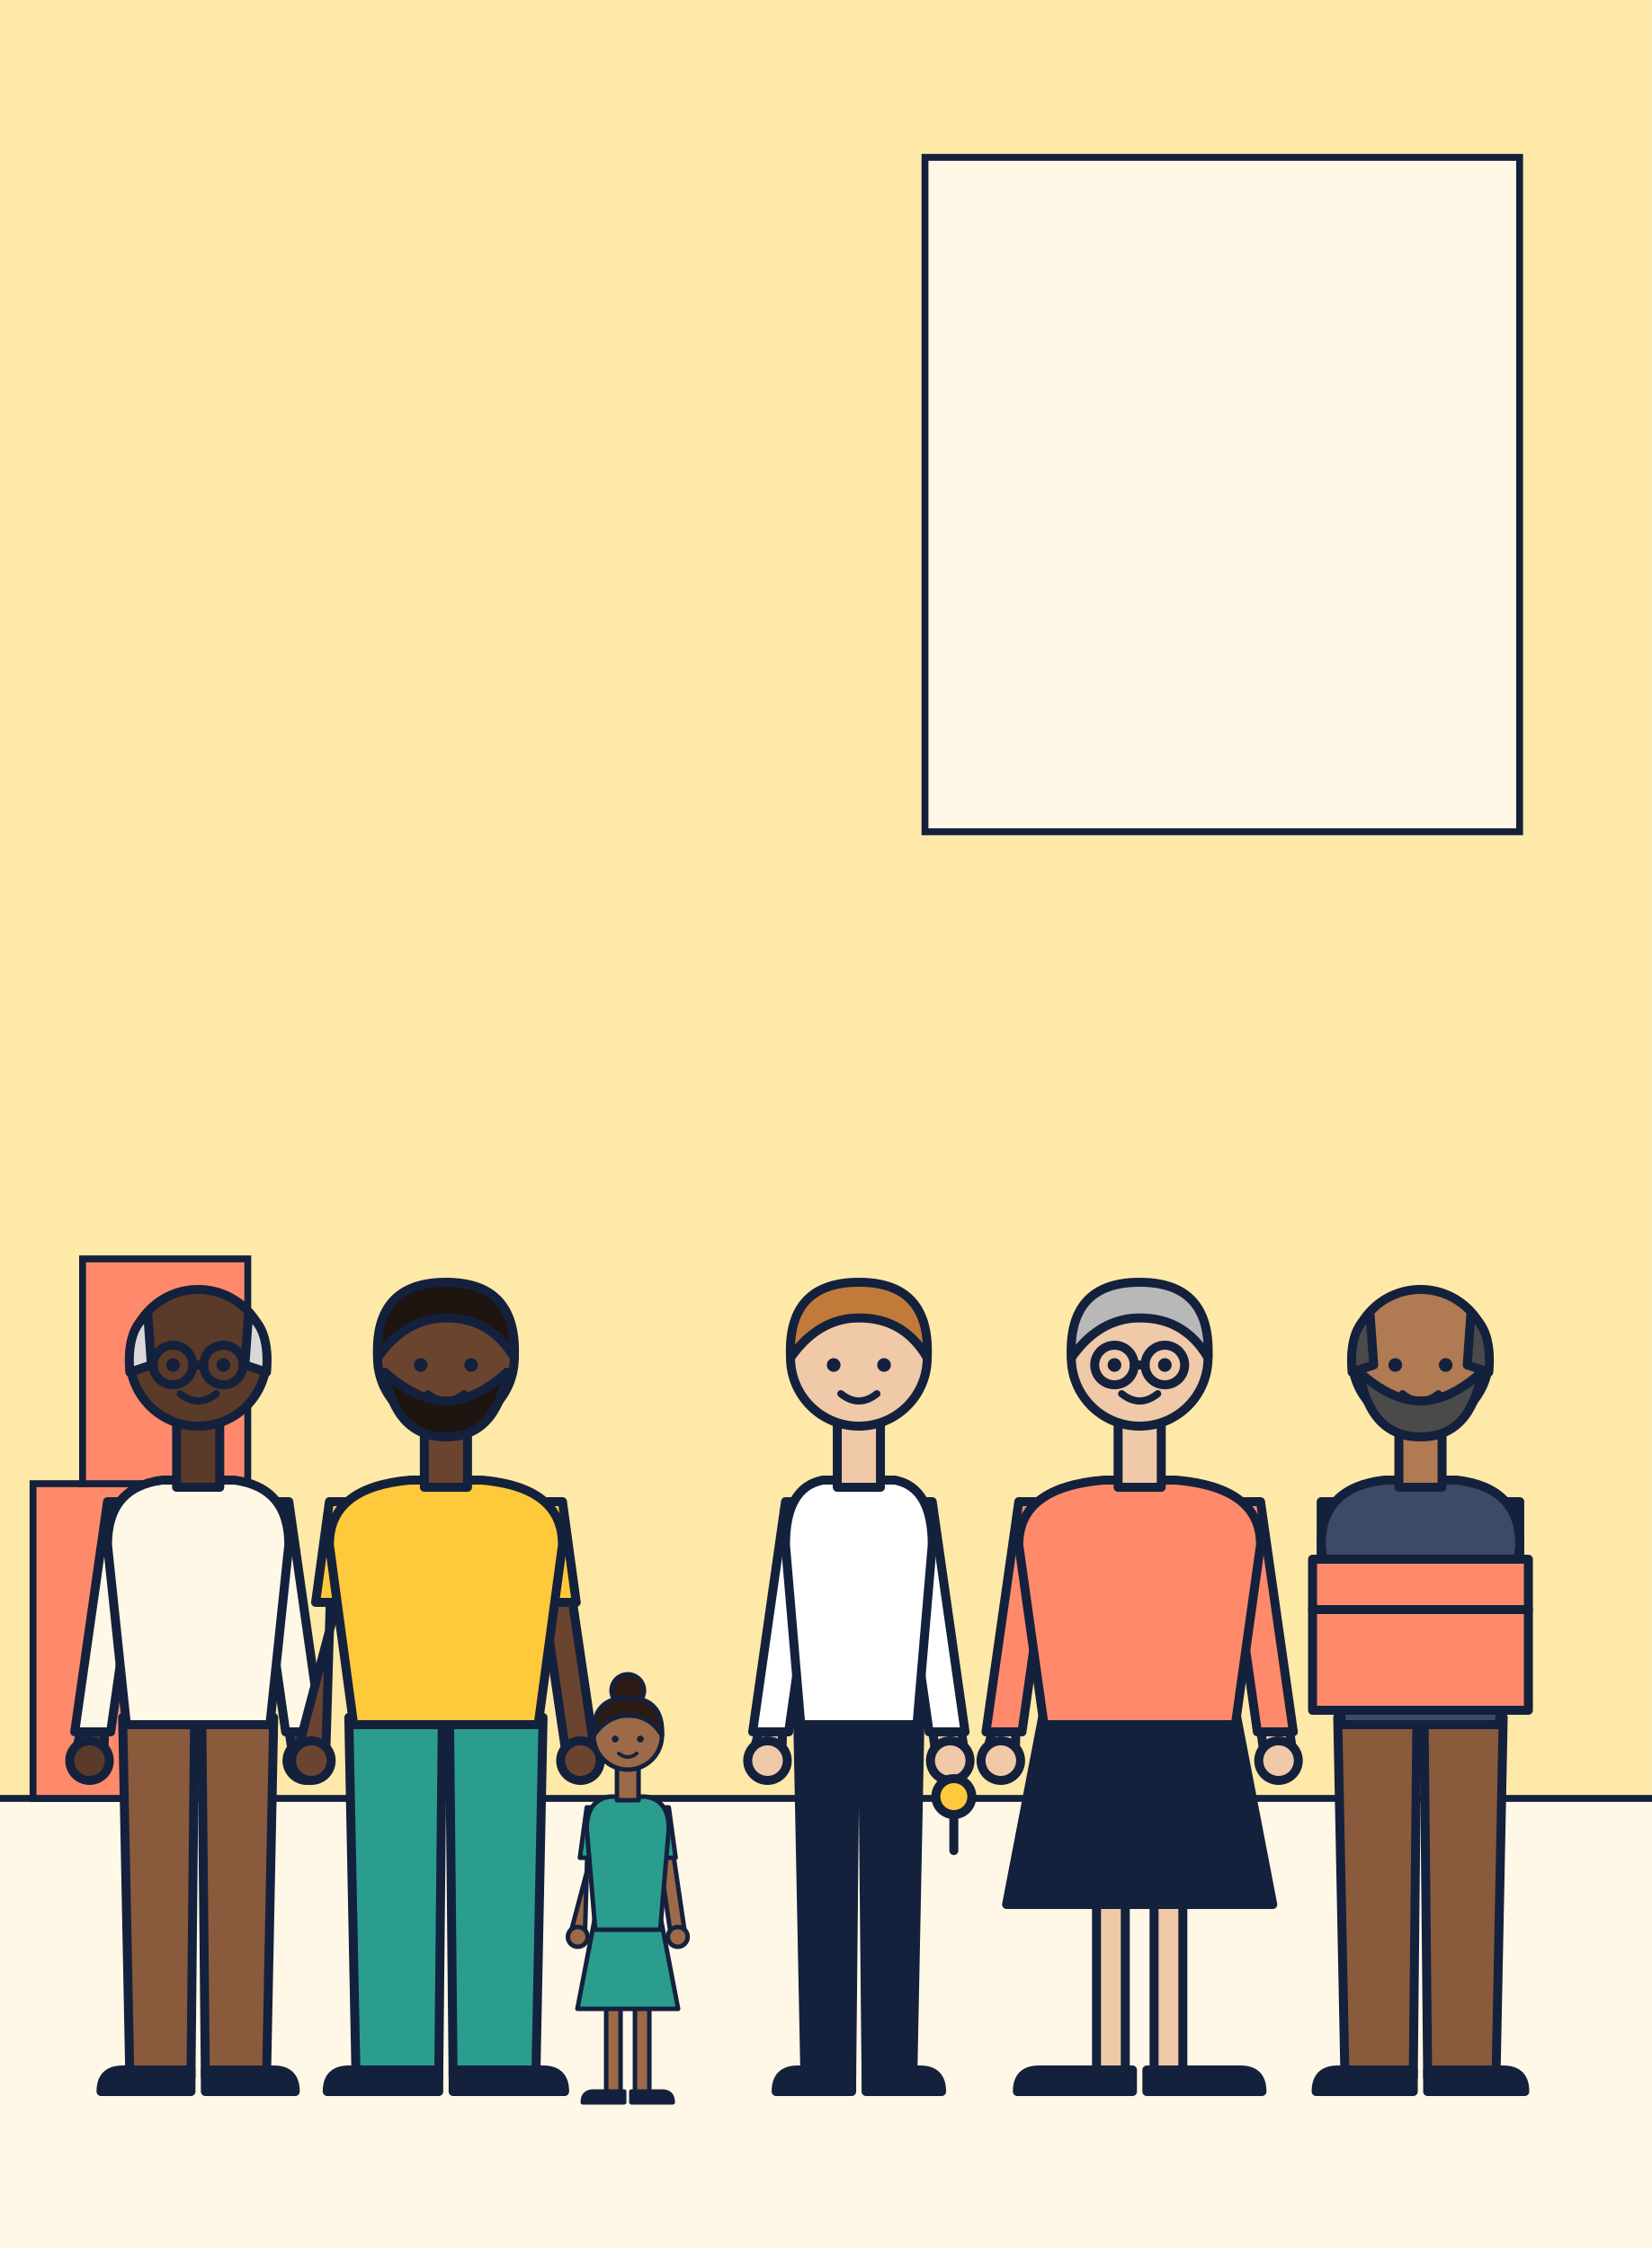
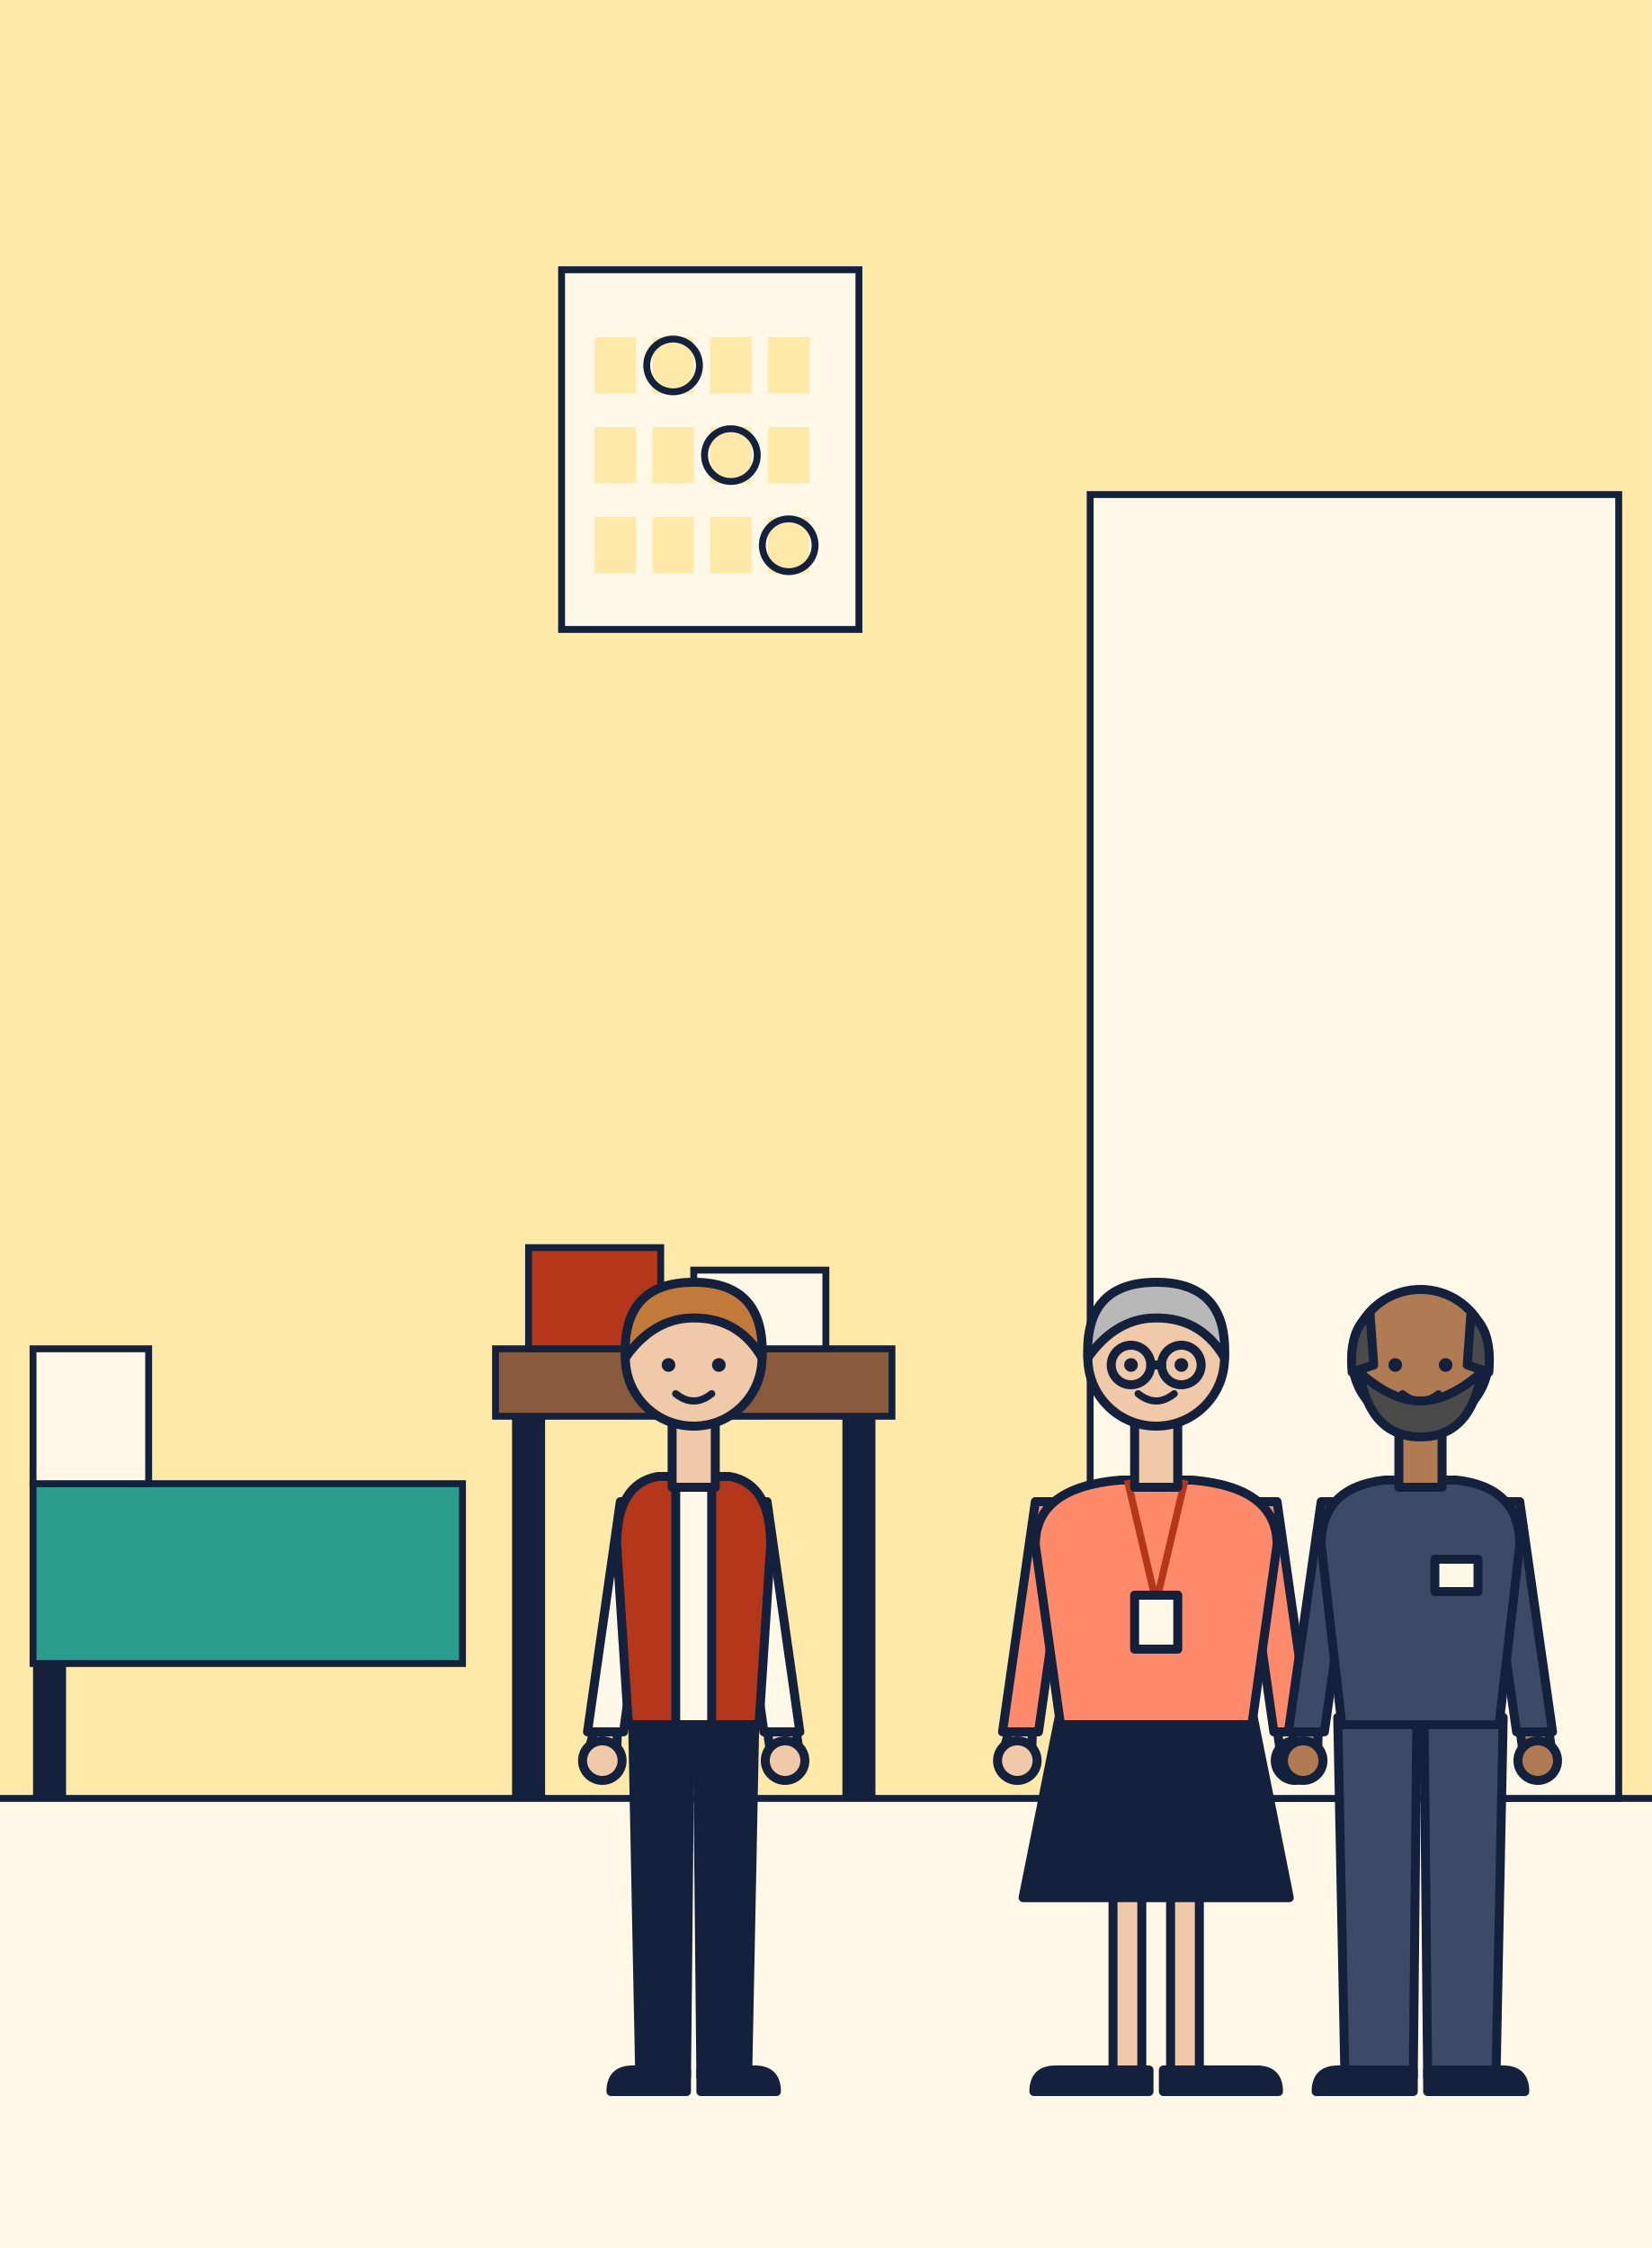
<svg xmlns="http://www.w3.org/2000/svg" width="720" height="980" viewBox="0 0 720 980" role="img">
-   <rect x="0" y="0" width="720" height="980" fill="#FFE9A8" />
-   <rect x="-3" y="784" width="726" height="199" fill="#FFF8E6" stroke="#14213D" stroke-width="3" />
-   <rect x="403.2" y="68.6" width="259.2" height="294" fill="#FFF8E6" stroke="#14213D" stroke-width="3" />
-   <rect x="14.4" y="646.8" width="86.4" height="137.2" fill="#FF8A6B" stroke="#14213D" stroke-width="3" />
-   <rect x="36" y="548.8" width="72" height="98" fill="#FF8A6B" stroke="#14213D" stroke-width="3" />
-   <g transform="translate(-7.7 529.2) scale(1.568)">
-     <path d="M39 140 L59 140 L58 240 L41 240 Z" fill="#8A5A3C" stroke="#14213D" stroke-width="2.5" stroke-linejoin="round" stroke-linecap="round" />
-     <path d="M61 140 L81 140 L79 240 L62 240 Z" fill="#8A5A3C" stroke="#14213D" stroke-width="2.5" stroke-linejoin="round" stroke-linecap="round" />
-     <path d="M39 238 h19 v6 h-25 q0 -6 6 -6 Z" fill="#14213D" stroke="#14213D" stroke-width="2.5" stroke-linejoin="round" stroke-linecap="round" />
-     <path d="M62 238 h19 q6 0 6 6 h-25 Z" fill="#14213D" stroke="#14213D" stroke-width="2.5" stroke-linejoin="round" stroke-linecap="round" />
-     <path d="M35.8 82 L43.8 82 L25.8 150 L33.8 150 Z" fill="#5A3A28" stroke="#14213D" stroke-width="2.5" stroke-linejoin="round" stroke-linecap="round" />
-     <path d="M34.8 80 L44.8 80 L35.682 144 L25.682 144 Z" fill="#FFF8E6" stroke="#14213D" stroke-width="2.5" stroke-linejoin="round" stroke-linecap="round" />
-     <circle cx="29.8" cy="152" r="5.5" fill="#5A3A28" stroke="#14213D" stroke-width="2.5" stroke-linejoin="round" stroke-linecap="round" />
-     <path d="M76.2 82 L84.2 82 L94.2 150 L86.2 150 Z" fill="#5A3A28" stroke="#14213D" stroke-width="2.5" stroke-linejoin="round" stroke-linecap="round" />
-     <path d="M75.2 80 L85.2 80 L94.318 144 L84.318 144 Z" fill="#FFF8E6" stroke="#14213D" stroke-width="2.5" stroke-linejoin="round" stroke-linecap="round" />
-     <circle cx="90.2" cy="152" r="5.5" fill="#5A3A28" stroke="#14213D" stroke-width="2.5" stroke-linejoin="round" stroke-linecap="round" />
-     <path d="M34.8 92 Q34.8 76 50 74 L70 74 Q85.2 76 85.2 92 L79.95 142 L40.05 142 Z" fill="#FFF8E6" stroke="#14213D" stroke-width="2.5" stroke-linejoin="round" stroke-linecap="round" />
-     <rect x="54" y="58" width="12" height="18" fill="#5A3A28" stroke="#14213D" stroke-width="2.5" stroke-linejoin="round" stroke-linecap="round" />
-     <circle cx="60" cy="40" r="19" fill="#5A3A28" stroke="#14213D" stroke-width="2.5" stroke-linejoin="round" stroke-linecap="round" />
-     <path d="M41 44 Q40 32 46 28 L47 42 Z M79 44 Q80 32 74 28 L73 42 Z" fill="#D9D9D9" stroke="#14213D" stroke-width="2.5" stroke-linejoin="round" stroke-linecap="round" />
-     <circle cx="53" cy="42" r="1.9" fill="#14213D" />
-     <circle cx="67" cy="42" r="1.9" fill="#14213D" />
-     <path d="M55 50 Q60 54 65 50" fill="none" stroke="#14213D" stroke-width="2" stroke-linecap="round" />
-     <circle cx="53" cy="42" r="5.5" fill="none" stroke="#14213D" stroke-width="2.5" stroke-linejoin="round" stroke-linecap="round" />
-     <circle cx="67" cy="42" r="5.5" fill="none" stroke="#14213D" stroke-width="2.5" stroke-linejoin="round" stroke-linecap="round" />
-     <path d="M58.5 42 h3" stroke="#14213D" stroke-width="2.5" stroke-linejoin="round" stroke-linecap="round" />
-   </g>
-   <g transform="translate(100.3 529.2) scale(1.568)">
-     <path d="M33 140 L59 140 L58 240 L35 240 Z" fill="#2A9D8F" stroke="#14213D" stroke-width="2.5" stroke-linejoin="round" stroke-linecap="round" />
-     <path d="M61 140 L87 140 L85 240 L62 240 Z" fill="#2A9D8F" stroke="#14213D" stroke-width="2.5" stroke-linejoin="round" stroke-linecap="round" />
-     <path d="M33 238 h25 v6 h-31 q0 -6 6 -6 Z" fill="#14213D" stroke="#14213D" stroke-width="2.5" stroke-linejoin="round" stroke-linecap="round" />
-     <path d="M62 238 h25 q6 0 6 6 h-31 Z" fill="#14213D" stroke="#14213D" stroke-width="2.5" stroke-linejoin="round" stroke-linecap="round" />
-     <path d="M28.6 82 L36.6 82 L18.6 150 L26.6 150 Z" fill="#6B4430" stroke="#14213D" stroke-width="2.5" stroke-linejoin="round" stroke-linecap="round" />
-     <path d="M27.6 80 L37.6 80 L33.776 108 L23.776 108 Z" fill="#FFC93C" stroke="#14213D" stroke-width="2.5" stroke-linejoin="round" stroke-linecap="round" />
-     <circle cx="22.6" cy="152" r="5.5" fill="#6B4430" stroke="#14213D" stroke-width="2.5" stroke-linejoin="round" stroke-linecap="round" />
-     <path d="M83.4 82 L91.4 82 L101.4 150 L93.4 150 Z" fill="#6B4430" stroke="#14213D" stroke-width="2.5" stroke-linejoin="round" stroke-linecap="round" />
-     <path d="M82.4 80 L92.4 80 L96.224 108 L86.224 108 Z" fill="#FFC93C" stroke="#14213D" stroke-width="2.5" stroke-linejoin="round" stroke-linecap="round" />
-     <circle cx="97.4" cy="152" r="5.5" fill="#6B4430" stroke="#14213D" stroke-width="2.5" stroke-linejoin="round" stroke-linecap="round" />
-     <path d="M27.6 92 Q27.6 76 50 74 L70 74 Q92.4 76 92.4 92 L85.65 142 L34.35 142 Z" fill="#FFC93C" stroke="#14213D" stroke-width="2.5" stroke-linejoin="round" stroke-linecap="round" />
-     <rect x="54" y="58" width="12" height="18" fill="#6B4430" stroke="#14213D" stroke-width="2.5" stroke-linejoin="round" stroke-linecap="round" />
-     <circle cx="60" cy="40" r="19" fill="#6B4430" stroke="#14213D" stroke-width="2.5" stroke-linejoin="round" stroke-linecap="round" />
-     <path d="M41 40 Q40 19 60 19 Q80 19 79 40 Q72 28 58 29 Q48 30 41 40 Z" fill="#1E1410" stroke="#14213D" stroke-width="2.5" stroke-linejoin="round" stroke-linecap="round" />
-     <path d="M43 44 Q46 62 60 62 Q74 62 77 44 Q68 52 60 52 Q52 52 43 44 Z" fill="#1E1410" stroke="#14213D" stroke-width="2.5" stroke-linejoin="round" stroke-linecap="round" />
-     <circle cx="53" cy="42" r="1.9" fill="#14213D" />
-     <circle cx="67" cy="42" r="1.9" fill="#14213D" />
-     <path d="M55 50 Q60 54 65 50" fill="none" stroke="#14213D" stroke-width="2" stroke-linecap="round" />
-   </g>
-   <g transform="translate(226.6 725.2) scale(0.784)">
-     <circle cx="60" cy="15" r="9" fill="#2B1B14" stroke="#14213D" stroke-width="2.5" stroke-linejoin="round" stroke-linecap="round" />
-     <rect x="48" y="186" width="8" height="54" fill="#9C6A48" stroke="#14213D" stroke-width="2.5" stroke-linejoin="round" stroke-linecap="round" />
-     <rect x="64" y="186" width="8" height="54" fill="#9C6A48" stroke="#14213D" stroke-width="2.5" stroke-linejoin="round" stroke-linecap="round" />
-     <path d="M42 140 L78 140 L88 192 L32 192 Z" fill="#2A9D8F" stroke="#14213D" stroke-width="2.5" stroke-linejoin="round" stroke-linecap="round" />
-     <path d="M41 238 h17 v6 h-23 q0 -6 6 -6 Z" fill="#14213D" stroke="#14213D" stroke-width="2.5" stroke-linejoin="round" stroke-linecap="round" />
-     <path d="M62 238 h17 q6 0 6 6 h-23 Z" fill="#14213D" stroke="#14213D" stroke-width="2.5" stroke-linejoin="round" stroke-linecap="round" />
-     <path d="M38.2 82 L46.2 82 L28.2 150 L36.2 150 Z" fill="#9C6A48" stroke="#14213D" stroke-width="2.5" stroke-linejoin="round" stroke-linecap="round" />
-     <path d="M37.2 80 L47.2 80 L43.376 108 L33.376 108 Z" fill="#2A9D8F" stroke="#14213D" stroke-width="2.5" stroke-linejoin="round" stroke-linecap="round" />
-     <circle cx="32.2" cy="152" r="5.5" fill="#9C6A48" stroke="#14213D" stroke-width="2.5" stroke-linejoin="round" stroke-linecap="round" />
-     <path d="M73.8 82 L81.8 82 L91.8 150 L83.8 150 Z" fill="#9C6A48" stroke="#14213D" stroke-width="2.5" stroke-linejoin="round" stroke-linecap="round" />
-     <path d="M72.8 80 L82.8 80 L86.624 108 L76.624 108 Z" fill="#2A9D8F" stroke="#14213D" stroke-width="2.5" stroke-linejoin="round" stroke-linecap="round" />
-     <circle cx="87.8" cy="152" r="5.5" fill="#9C6A48" stroke="#14213D" stroke-width="2.5" stroke-linejoin="round" stroke-linecap="round" />
-     <path d="M37.2 92 Q37.2 76 50 74 L70 74 Q82.8 76 82.8 92 L78.05 148 L41.95 148 Z" fill="#2A9D8F" stroke="#14213D" stroke-width="2.5" stroke-linejoin="round" stroke-linecap="round" />
-     <rect x="54" y="58" width="12" height="18" fill="#9C6A48" stroke="#14213D" stroke-width="2.5" stroke-linejoin="round" stroke-linecap="round" />
-     <circle cx="60" cy="40" r="19" fill="#9C6A48" stroke="#14213D" stroke-width="2.5" stroke-linejoin="round" stroke-linecap="round" />
-     <path d="M41 40 Q40 19 60 19 Q80 19 79 40 Q72 28 58 29 Q48 30 41 40 Z" fill="#2B1B14" stroke="#14213D" stroke-width="2.5" stroke-linejoin="round" stroke-linecap="round" />
-     <circle cx="53" cy="42" r="1.9" fill="#14213D" />
-     <circle cx="67" cy="42" r="1.9" fill="#14213D" />
-     <path d="M55 50 Q60 54 65 50" fill="none" stroke="#14213D" stroke-width="2" stroke-linecap="round" />
-   </g>
-   <g transform="translate(280.3 529.2) scale(1.568)">
+   <rect x="0.0" y="0.0" width="720.0" height="980.0" fill="#FFE9A8" />
+   <rect x="-3.0" y="784.0" width="726.0" height="199.0" fill="#FFF8E6" stroke="#14213D" stroke-width="3" />
+   <rect x="14.4" y="646.8" width="187.2" height="78.4" fill="#2A9D8F" stroke="#14213D" stroke-width="3" />
+   <rect x="14.4" y="588.0" width="50.4" height="58.8" fill="#FFF8E6" stroke="#14213D" stroke-width="3" />
+   <rect x="14.4" y="725.2" width="14.4" height="58.8" fill="#14213D" />
+   <rect x="244.8" y="117.6" width="129.6" height="156.8" fill="#FFF8E6" stroke="#14213D" stroke-width="3" />
+   <rect x="259.2" y="147.0" width="18.0" height="24.5" fill="#FFE9A8" />
+   <rect x="284.4" y="147.0" width="18.0" height="24.5" fill="#FFE9A8" />
+   <circle cx="293.4" cy="159.3" r="11.5" fill="none" stroke="#14213D" stroke-width="3" />
+   <rect x="309.6" y="147.0" width="18.0" height="24.5" fill="#FFE9A8" />
+   <rect x="334.8" y="147.0" width="18.0" height="24.5" fill="#FFE9A8" />
+   <rect x="259.2" y="186.2" width="18.0" height="24.5" fill="#FFE9A8" />
+   <rect x="284.4" y="186.2" width="18.0" height="24.5" fill="#FFE9A8" />
+   <rect x="309.6" y="186.2" width="18.0" height="24.5" fill="#FFE9A8" />
+   <circle cx="318.6" cy="198.4" r="11.5" fill="none" stroke="#14213D" stroke-width="3" />
+   <rect x="334.8" y="186.2" width="18.0" height="24.5" fill="#FFE9A8" />
+   <rect x="259.2" y="225.4" width="18.0" height="24.5" fill="#FFE9A8" />
+   <rect x="284.4" y="225.4" width="18.0" height="24.5" fill="#FFE9A8" />
+   <rect x="309.6" y="225.4" width="18.0" height="24.5" fill="#FFE9A8" />
+   <rect x="334.8" y="225.4" width="18.0" height="24.5" fill="#FFE9A8" />
+   <circle cx="343.8" cy="237.7" r="11.5" fill="none" stroke="#14213D" stroke-width="3" />
+   <rect x="216.0" y="588.0" width="172.8" height="29.4" fill="#8A5A3C" stroke="#14213D" stroke-width="3" />
+   <rect x="223.2" y="617.4" width="14.4" height="166.6" fill="#14213D" />
+   <rect x="367.2" y="617.4" width="14.4" height="166.6" fill="#14213D" />
+   <rect x="302.4" y="553.7" width="57.6" height="34.3" fill="#FFF8E6" stroke="#14213D" stroke-width="3" />
+   <rect x="230.4" y="543.9" width="57.6" height="44.1" fill="#B5371B" stroke="#14213D" stroke-width="3" />
+   <rect x="475.2" y="215.6" width="230.4" height="568.4" fill="#FFF8E6" stroke="#14213D" stroke-width="3" />
+   <g transform="translate(208.3 529.2) scale(1.568)">
+     <g transform="translate(60 40) scale(1) translate(-60 -40)" />
    <path d="M43 140 L59 140 L58 240 L45 240 Z" fill="#14213D" stroke="#14213D" stroke-width="2.5" stroke-linejoin="round" stroke-linecap="round" />
    <path d="M61 140 L77 140 L75 240 L62 240 Z" fill="#14213D" stroke="#14213D" stroke-width="2.5" stroke-linejoin="round" stroke-linecap="round" />
    <path d="M43 238 h15 v6 h-21 q0 -6 6 -6 Z" fill="#14213D" stroke="#14213D" stroke-width="2.5" stroke-linejoin="round" stroke-linecap="round" />
    <path d="M62 238 h15 q6 0 6 6 h-21 Z" fill="#14213D" stroke="#14213D" stroke-width="2.5" stroke-linejoin="round" stroke-linecap="round" />
    <path d="M40.6 82 L48.6 82 L30.6 150 L38.6 150 Z" fill="#F0C9A8" stroke="#14213D" stroke-width="2.5" stroke-linejoin="round" stroke-linecap="round" />
-     <path d="M39.6 80 L49.6 80 L40.482 144 L30.482 144 Z" fill="#FFFFFF" stroke="#14213D" stroke-width="2.5" stroke-linejoin="round" stroke-linecap="round" />
+     <path d="M39.6 80 L49.6 80 L40.482 144 L30.482 144 Z" fill="#FFF8E6" stroke="#14213D" stroke-width="2.5" stroke-linejoin="round" stroke-linecap="round" />
    <circle cx="34.6" cy="152" r="5.5" fill="#F0C9A8" stroke="#14213D" stroke-width="2.5" stroke-linejoin="round" stroke-linecap="round" />
    <path d="M71.4 82 L79.4 82 L89.4 150 L81.4 150 Z" fill="#F0C9A8" stroke="#14213D" stroke-width="2.5" stroke-linejoin="round" stroke-linecap="round" />
-     <path d="M70.4 80 L80.4 80 L89.518 144 L79.518 144 Z" fill="#FFFFFF" stroke="#14213D" stroke-width="2.5" stroke-linejoin="round" stroke-linecap="round" />
+     <path d="M70.4 80 L80.4 80 L89.518 144 L79.518 144 Z" fill="#FFF8E6" stroke="#14213D" stroke-width="2.5" stroke-linejoin="round" stroke-linecap="round" />
    <circle cx="85.4" cy="152" r="5.5" fill="#F0C9A8" stroke="#14213D" stroke-width="2.5" stroke-linejoin="round" stroke-linecap="round" />
-     <path d="M39.6 92 Q39.6 76 50 74 L70 74 Q80.4 76 80.4 92 L76.15 142 L43.85 142 Z" fill="#FFFFFF" stroke="#14213D" stroke-width="2.5" stroke-linejoin="round" stroke-linecap="round" />
-     <rect x="54" y="58" width="12" height="18" fill="#F0C9A8" stroke="#14213D" stroke-width="2.5" stroke-linejoin="round" stroke-linecap="round" />
-     <circle cx="60" cy="40" r="19" fill="#F0C9A8" stroke="#14213D" stroke-width="2.5" stroke-linejoin="round" stroke-linecap="round" />
-     <path d="M41 40 Q40 19 60 19 Q80 19 79 40 Q72 28 58 29 Q48 30 41 40 Z" fill="#C27A3A" stroke="#14213D" stroke-width="2.5" stroke-linejoin="round" stroke-linecap="round" />
-     <circle cx="53" cy="42" r="1.9" fill="#14213D" />
-     <circle cx="67" cy="42" r="1.9" fill="#14213D" />
-     <path d="M55 50 Q60 54 65 50" fill="none" stroke="#14213D" stroke-width="2" stroke-linecap="round" />
-     <circle cx="86.4" cy="162" r="5" fill="#FFC93C" stroke="#14213D" stroke-width="2.5" stroke-linejoin="round" stroke-linecap="round" />
-     <path d="M86.4 167 v10" stroke="#14213D" stroke-width="2.5" stroke-linejoin="round" stroke-linecap="round" />
+     <path d="M39.6 92 Q39.6 76 50 74 L70 74 Q80.4 76 80.4 92 L76.15 142 L43.85 142 Z" fill="#FFF8E6" stroke="#14213D" stroke-width="2.5" stroke-linejoin="round" stroke-linecap="round" />
+     <path d="M38.6 92 Q38.6 75 50 73 L55 73 L55 142 L41.85 142 Z M81.4 92 Q81.4 75 70 73 L65 73 L65 142 L78.15 142 Z" fill="#B5371B" stroke="#14213D" stroke-width="2.5" stroke-linejoin="round" stroke-linecap="round" />
+     <rect x="54" y="56" width="12" height="20" fill="#F0C9A8" stroke="#14213D" stroke-width="2.5" stroke-linejoin="round" stroke-linecap="round" />
+     <g transform="translate(60 40) scale(1) translate(-60 -40)">
+       <circle cx="60" cy="40" r="19" fill="#F0C9A8" stroke="#14213D" stroke-width="2.50" stroke-linejoin="round" stroke-linecap="round" />
+       <path d="M41 40 Q40 19 60 19 Q80 19 79 40 Q72 28 58 29 Q48 30 41 40 Z" fill="#C27A3A" stroke="#14213D" stroke-width="2.50" stroke-linejoin="round" stroke-linecap="round" />
+       <circle cx="53" cy="42" r="1.9" fill="#14213D" />
+       <circle cx="67" cy="42" r="1.9" fill="#14213D" />
+       <path d="M55 50 Q60 54 65 50" fill="none" stroke="#14213D" stroke-width="2.00" stroke-linecap="round" />
+     </g>
  </g>
-   <g transform="translate(402.7 529.2) scale(1.568)">
-     <rect x="48" y="186" width="8" height="54" fill="#F0C9A8" stroke="#14213D" stroke-width="2.5" stroke-linejoin="round" stroke-linecap="round" />
-     <rect x="64" y="186" width="8" height="54" fill="#F0C9A8" stroke="#14213D" stroke-width="2.5" stroke-linejoin="round" stroke-linecap="round" />
-     <path d="M33 140 L87 140 L97 192 L23 192 Z" fill="#14213D" stroke="#14213D" stroke-width="2.5" stroke-linejoin="round" stroke-linecap="round" />
+   <g transform="translate(409.9 529.2) scale(1.568)">
+     <g transform="translate(60 40) scale(1) translate(-60 -40)" />
+     <rect x="48" y="184.1" width="8" height="53.9" fill="#F0C9A8" stroke="#14213D" stroke-width="2.5" stroke-linejoin="round" stroke-linecap="round" />
+     <rect x="64" y="184.1" width="8" height="53.9" fill="#F0C9A8" stroke="#14213D" stroke-width="2.5" stroke-linejoin="round" stroke-linecap="round" />
+     <path d="M33 140 L87 140 L97 190.1 L23 190.1 Z" fill="#14213D" stroke="#14213D" stroke-width="2.5" stroke-linejoin="round" stroke-linecap="round" />
    <path d="M32 238 h26 v6 h-32 q0 -6 6 -6 Z" fill="#14213D" stroke="#14213D" stroke-width="2.5" stroke-linejoin="round" stroke-linecap="round" />
    <path d="M62 238 h26 q6 0 6 6 h-32 Z" fill="#14213D" stroke="#14213D" stroke-width="2.5" stroke-linejoin="round" stroke-linecap="round" />
    <path d="M27.4 82 L35.4 82 L17.4 150 L25.4 150 Z" fill="#F0C9A8" stroke="#14213D" stroke-width="2.5" stroke-linejoin="round" stroke-linecap="round" />
    <path d="M26.4 80 L36.4 80 L27.282 144 L17.282 144 Z" fill="#FF8A6B" stroke="#14213D" stroke-width="2.5" stroke-linejoin="round" stroke-linecap="round" />
    <circle cx="21.4" cy="152" r="5.5" fill="#F0C9A8" stroke="#14213D" stroke-width="2.5" stroke-linejoin="round" stroke-linecap="round" />
    <path d="M84.6 82 L92.6 82 L102.6 150 L94.6 150 Z" fill="#F0C9A8" stroke="#14213D" stroke-width="2.5" stroke-linejoin="round" stroke-linecap="round" />
    <path d="M83.6 80 L93.6 80 L102.718 144 L92.718 144 Z" fill="#FF8A6B" stroke="#14213D" stroke-width="2.5" stroke-linejoin="round" stroke-linecap="round" />
    <circle cx="98.6" cy="152" r="5.5" fill="#F0C9A8" stroke="#14213D" stroke-width="2.5" stroke-linejoin="round" stroke-linecap="round" />
    <path d="M26.4 92 Q26.4 76 50 74 L70 74 Q93.6 76 93.6 92 L86.6 142 L33.4 142 Z" fill="#FF8A6B" stroke="#14213D" stroke-width="2.5" stroke-linejoin="round" stroke-linecap="round" />
-     <rect x="54" y="58" width="12" height="18" fill="#F0C9A8" stroke="#14213D" stroke-width="2.5" stroke-linejoin="round" stroke-linecap="round" />
-     <circle cx="60" cy="40" r="19" fill="#F0C9A8" stroke="#14213D" stroke-width="2.5" stroke-linejoin="round" stroke-linecap="round" />
-     <path d="M41 40 Q40 19 60 19 Q80 19 79 40 Q72 28 58 29 Q48 30 41 40 Z" fill="#B8B8B8" stroke="#14213D" stroke-width="2.5" stroke-linejoin="round" stroke-linecap="round" />
-     <circle cx="53" cy="42" r="1.9" fill="#14213D" />
-     <circle cx="67" cy="42" r="1.9" fill="#14213D" />
-     <path d="M55 50 Q60 54 65 50" fill="none" stroke="#14213D" stroke-width="2" stroke-linecap="round" />
-     <circle cx="53" cy="42" r="5.5" fill="none" stroke="#14213D" stroke-width="2.5" stroke-linejoin="round" stroke-linecap="round" />
-     <circle cx="67" cy="42" r="5.5" fill="none" stroke="#14213D" stroke-width="2.5" stroke-linejoin="round" stroke-linecap="round" />
-     <path d="M58.5 42 h3" stroke="#14213D" stroke-width="2.5" stroke-linejoin="round" stroke-linecap="round" />
+     <path d="M52 74 L60 108 L68 74" fill="none" stroke="#B5371B" stroke-width="2" />
+     <rect x="54" y="106" width="12" height="15" fill="#FFF8E6" stroke="#14213D" stroke-width="2.5" stroke-linejoin="round" stroke-linecap="round" />
+     <rect x="54" y="56" width="12" height="20" fill="#F0C9A8" stroke="#14213D" stroke-width="2.5" stroke-linejoin="round" stroke-linecap="round" />
+     <g transform="translate(60 40) scale(1) translate(-60 -40)">
+       <circle cx="60" cy="40" r="19" fill="#F0C9A8" stroke="#14213D" stroke-width="2.50" stroke-linejoin="round" stroke-linecap="round" />
+       <path d="M41 40 Q40 19 60 19 Q80 19 79 40 Q72 28 58 29 Q48 30 41 40 Z" fill="#B8B8B8" stroke="#14213D" stroke-width="2.50" stroke-linejoin="round" stroke-linecap="round" />
+       <circle cx="53" cy="42" r="1.9" fill="#14213D" />
+       <circle cx="67" cy="42" r="1.9" fill="#14213D" />
+       <path d="M55 50 Q60 54 65 50" fill="none" stroke="#14213D" stroke-width="2.00" stroke-linecap="round" />
+       <circle cx="53" cy="42" r="5.5" fill="none" stroke="#14213D" stroke-width="2.50" stroke-linejoin="round" stroke-linecap="round" />
+       <circle cx="67" cy="42" r="5.5" fill="none" stroke="#14213D" stroke-width="2.50" stroke-linejoin="round" stroke-linecap="round" />
+       <path d="M58.5 42 h3" stroke="#14213D" stroke-width="2.50" stroke-linejoin="round" stroke-linecap="round" />
+     </g>
  </g>
  <g transform="translate(525.1 529.2) scale(1.568)">
-     <path d="M37 140 L59 140 L58 240 L39 240 Z" fill="#8A5A3C" stroke="#14213D" stroke-width="2.5" stroke-linejoin="round" stroke-linecap="round" />
-     <path d="M61 140 L83 140 L81 240 L62 240 Z" fill="#8A5A3C" stroke="#14213D" stroke-width="2.5" stroke-linejoin="round" stroke-linecap="round" />
+     <g transform="translate(60 40) scale(1) translate(-60 -40)" />
+     <path d="M37 140 L59 140 L58 240 L39 240 Z" fill="#3D4A66" stroke="#14213D" stroke-width="2.5" stroke-linejoin="round" stroke-linecap="round" />
+     <path d="M61 140 L83 140 L81 240 L62 240 Z" fill="#3D4A66" stroke="#14213D" stroke-width="2.5" stroke-linejoin="round" stroke-linecap="round" />
    <path d="M37 238 h21 v6 h-27 q0 -6 6 -6 Z" fill="#14213D" stroke="#14213D" stroke-width="2.5" stroke-linejoin="round" stroke-linecap="round" />
    <path d="M62 238 h21 q6 0 6 6 h-27 Z" fill="#14213D" stroke="#14213D" stroke-width="2.5" stroke-linejoin="round" stroke-linecap="round" />
-     <path d="M33.4 82 L41.4 82 L33.4 120 L41.4 120 Z" fill="#B07A52" stroke="#14213D" stroke-width="2.5" stroke-linejoin="round" stroke-linecap="round" />
-     <path d="M32.4 80 L42.4 80 L42.4 114 L32.4 114 Z" fill="#3D4A66" stroke="#14213D" stroke-width="2.5" stroke-linejoin="round" stroke-linecap="round" />
-     <circle cx="37.4" cy="122" r="5.5" fill="#B07A52" stroke="#14213D" stroke-width="2.5" stroke-linejoin="round" stroke-linecap="round" />
-     <path d="M78.6 82 L86.6 82 L86.6 120 L78.6 120 Z" fill="#B07A52" stroke="#14213D" stroke-width="2.5" stroke-linejoin="round" stroke-linecap="round" />
-     <path d="M77.6 80 L87.6 80 L87.6 114 L77.6 114 Z" fill="#3D4A66" stroke="#14213D" stroke-width="2.5" stroke-linejoin="round" stroke-linecap="round" />
-     <circle cx="82.6" cy="122" r="5.5" fill="#B07A52" stroke="#14213D" stroke-width="2.5" stroke-linejoin="round" stroke-linecap="round" />
+     <path d="M33.4 82 L41.4 82 L23.4 150 L31.4 150 Z" fill="#B07A52" stroke="#14213D" stroke-width="2.5" stroke-linejoin="round" stroke-linecap="round" />
+     <path d="M32.4 80 L42.4 80 L33.282 144 L23.282 144 Z" fill="#3D4A66" stroke="#14213D" stroke-width="2.5" stroke-linejoin="round" stroke-linecap="round" />
+     <circle cx="27.4" cy="152" r="5.5" fill="#B07A52" stroke="#14213D" stroke-width="2.5" stroke-linejoin="round" stroke-linecap="round" />
+     <path d="M78.6 82 L86.6 82 L96.6 150 L88.6 150 Z" fill="#B07A52" stroke="#14213D" stroke-width="2.5" stroke-linejoin="round" stroke-linecap="round" />
+     <path d="M77.6 80 L87.6 80 L96.718 144 L86.718 144 Z" fill="#3D4A66" stroke="#14213D" stroke-width="2.5" stroke-linejoin="round" stroke-linecap="round" />
+     <circle cx="92.6" cy="152" r="5.5" fill="#B07A52" stroke="#14213D" stroke-width="2.5" stroke-linejoin="round" stroke-linecap="round" />
    <path d="M32.4 92 Q32.4 76 50 74 L70 74 Q87.6 76 87.6 92 L81.85 142 L38.15 142 Z" fill="#3D4A66" stroke="#14213D" stroke-width="2.5" stroke-linejoin="round" stroke-linecap="round" />
-     <rect x="54" y="58" width="12" height="18" fill="#B07A52" stroke="#14213D" stroke-width="2.5" stroke-linejoin="round" stroke-linecap="round" />
-     <circle cx="60" cy="40" r="19" fill="#B07A52" stroke="#14213D" stroke-width="2.5" stroke-linejoin="round" stroke-linecap="round" />
-     <path d="M41 44 Q40 32 46 28 L47 42 Z M79 44 Q80 32 74 28 L73 42 Z" fill="#4A4A4A" stroke="#14213D" stroke-width="2.5" stroke-linejoin="round" stroke-linecap="round" />
-     <path d="M43 44 Q46 62 60 62 Q74 62 77 44 Q68 52 60 52 Q52 52 43 44 Z" fill="#4A4A4A" stroke="#14213D" stroke-width="2.5" stroke-linejoin="round" stroke-linecap="round" />
-     <circle cx="53" cy="42" r="1.9" fill="#14213D" />
-     <circle cx="67" cy="42" r="1.9" fill="#14213D" />
-     <path d="M55 50 Q60 54 65 50" fill="none" stroke="#14213D" stroke-width="2" stroke-linecap="round" />
-     <rect x="30" y="96" width="60" height="42" fill="#FF8A6B" stroke="#14213D" stroke-width="2.5" stroke-linejoin="round" stroke-linecap="round" />
-     <path d="M30 110 h60" stroke="#14213D" stroke-width="2.5" stroke-linejoin="round" stroke-linecap="round" />
+     <rect x="64" y="96" width="12" height="9" fill="#FFF8E6" stroke="#14213D" stroke-width="2.5" stroke-linejoin="round" stroke-linecap="round" />
+     <rect x="54" y="56" width="12" height="20" fill="#B07A52" stroke="#14213D" stroke-width="2.5" stroke-linejoin="round" stroke-linecap="round" />
+     <g transform="translate(60 40) scale(1) translate(-60 -40)">
+       <circle cx="60" cy="40" r="19" fill="#B07A52" stroke="#14213D" stroke-width="2.50" stroke-linejoin="round" stroke-linecap="round" />
+       <path d="M41 44 Q40 32 46 28 L47 42 Z M79 44 Q80 32 74 28 L73 42 Z" fill="#4A4A4A" stroke="#14213D" stroke-width="2.50" stroke-linejoin="round" stroke-linecap="round" />
+       <path d="M43 44 Q46 62 60 62 Q74 62 77 44 Q68 52 60 52 Q52 52 43 44 Z" fill="#4A4A4A" stroke="#14213D" stroke-width="2.50" stroke-linejoin="round" stroke-linecap="round" />
+       <circle cx="53" cy="42" r="1.9" fill="#14213D" />
+       <circle cx="67" cy="42" r="1.9" fill="#14213D" />
+       <path d="M55 50 Q60 54 65 50" fill="none" stroke="#14213D" stroke-width="2.00" stroke-linecap="round" />
+     </g>
  </g>
</svg>
